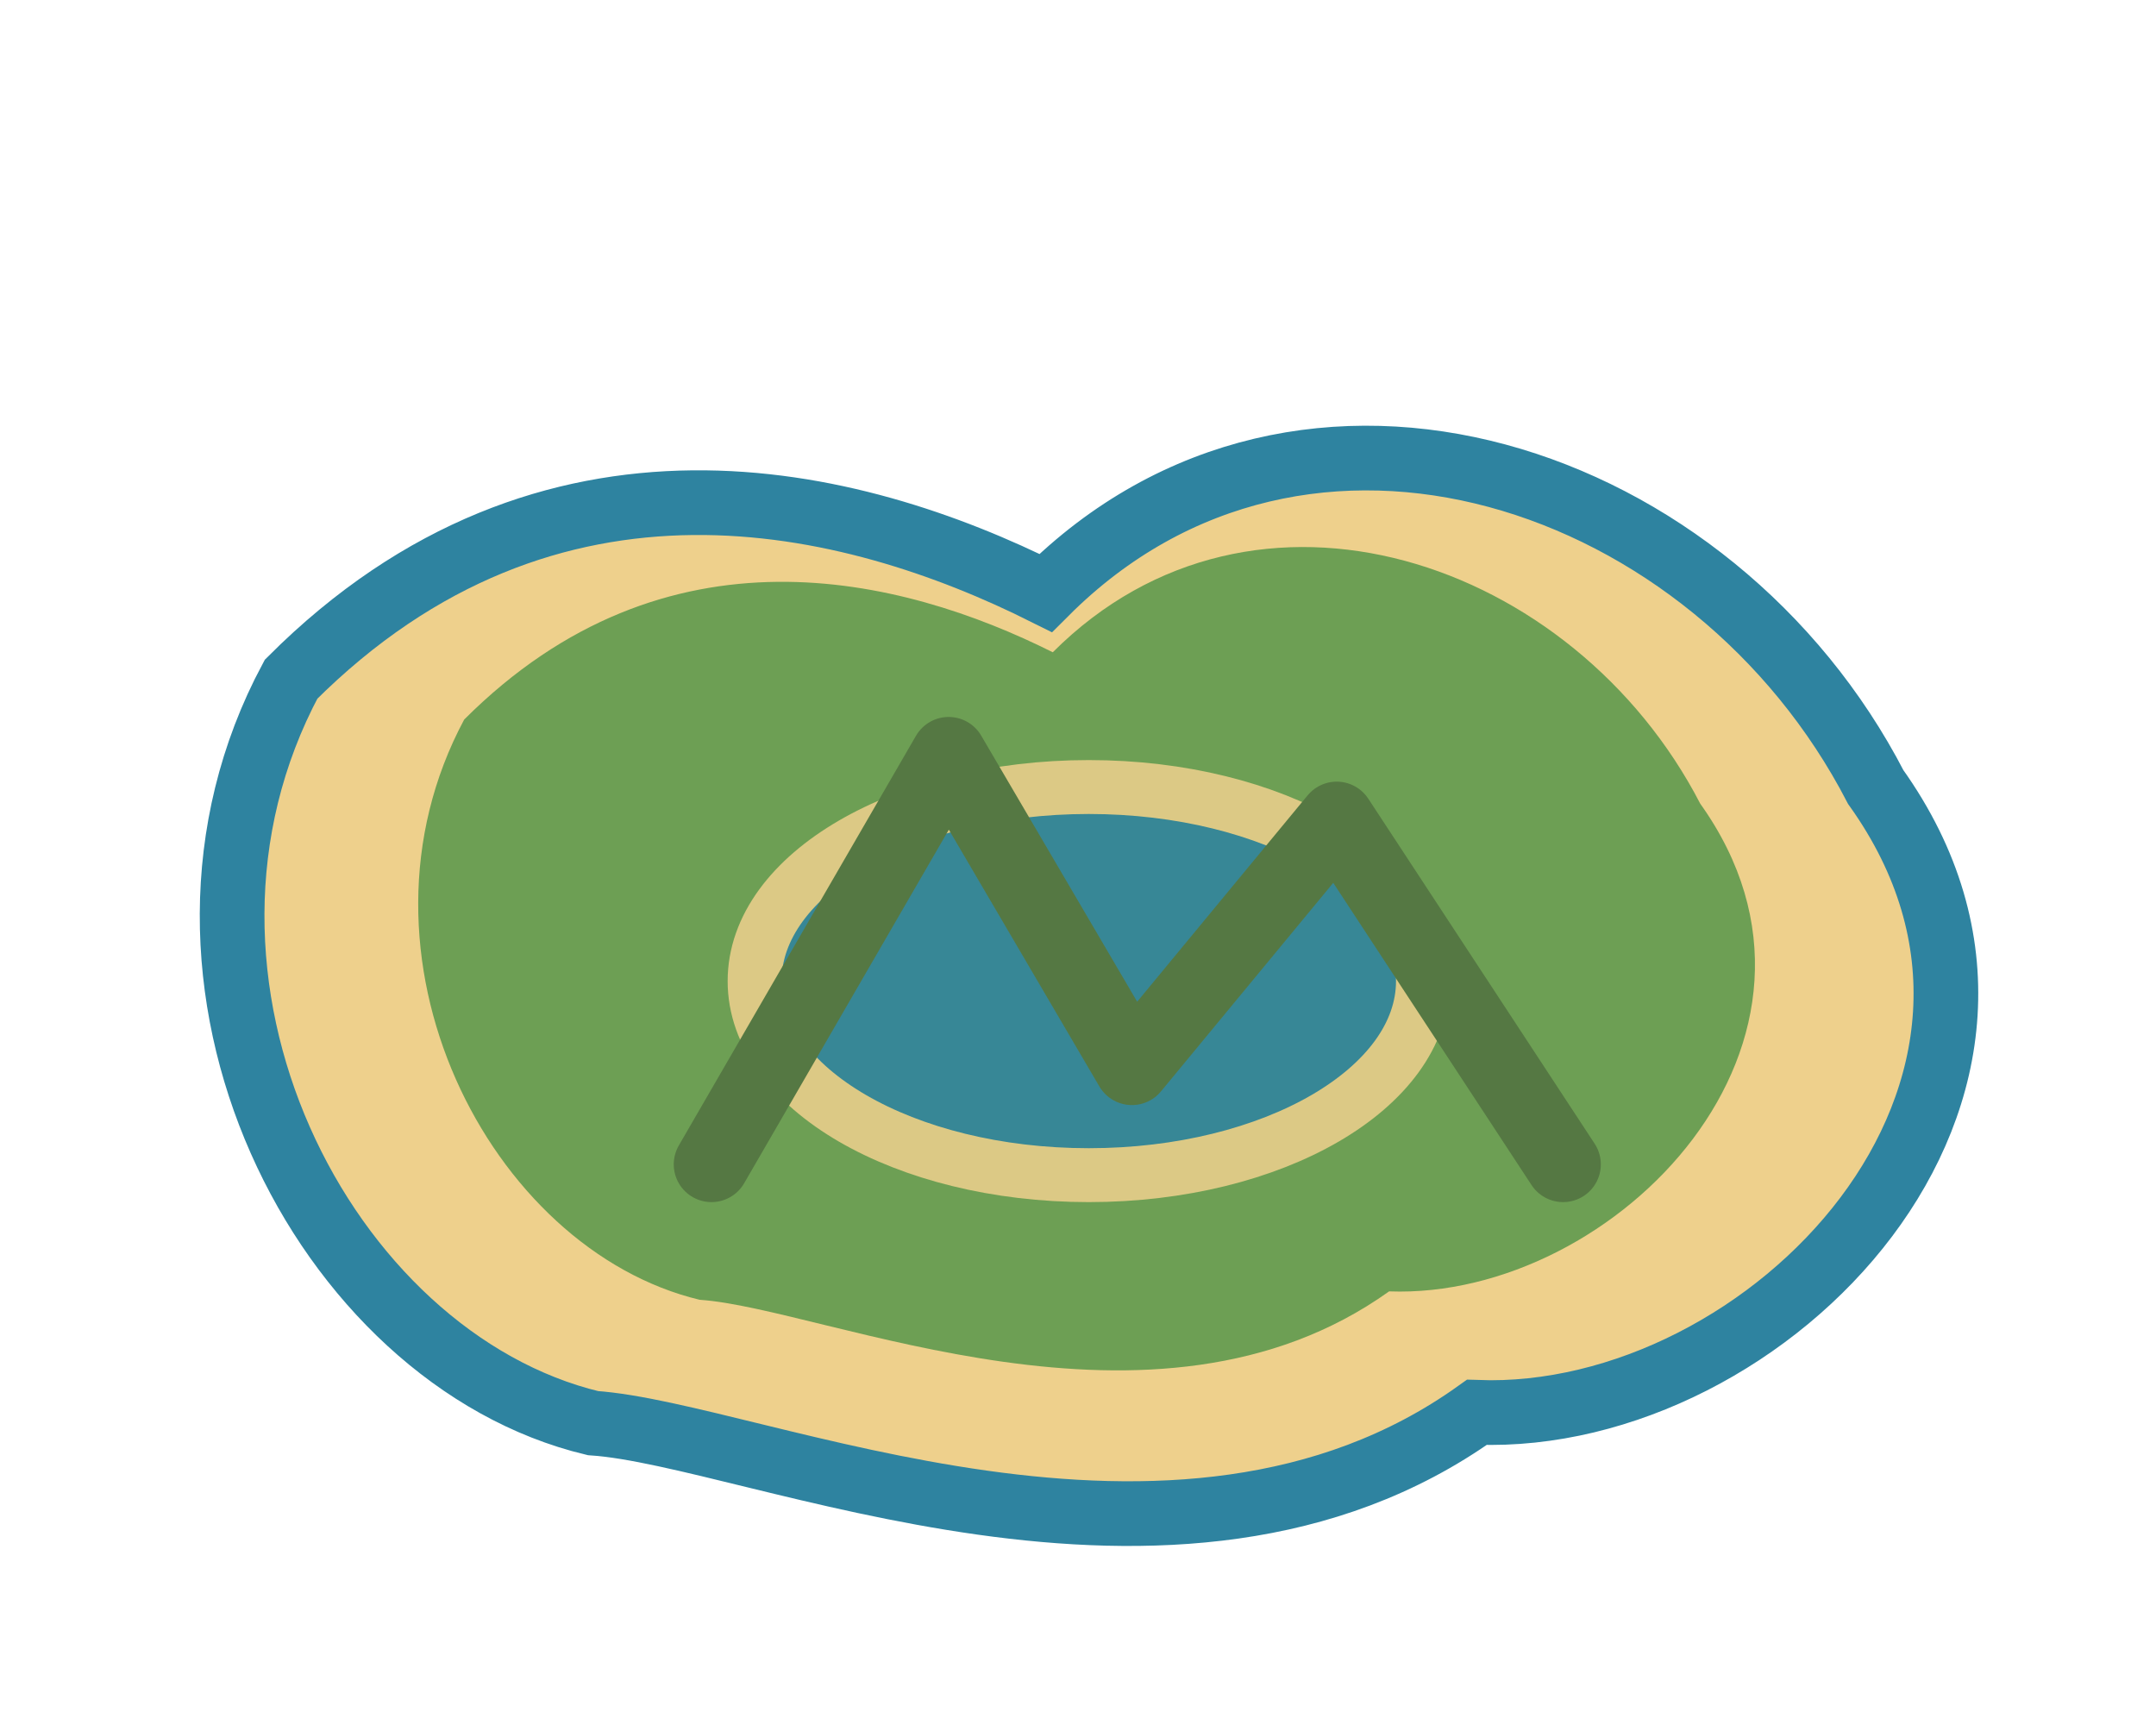
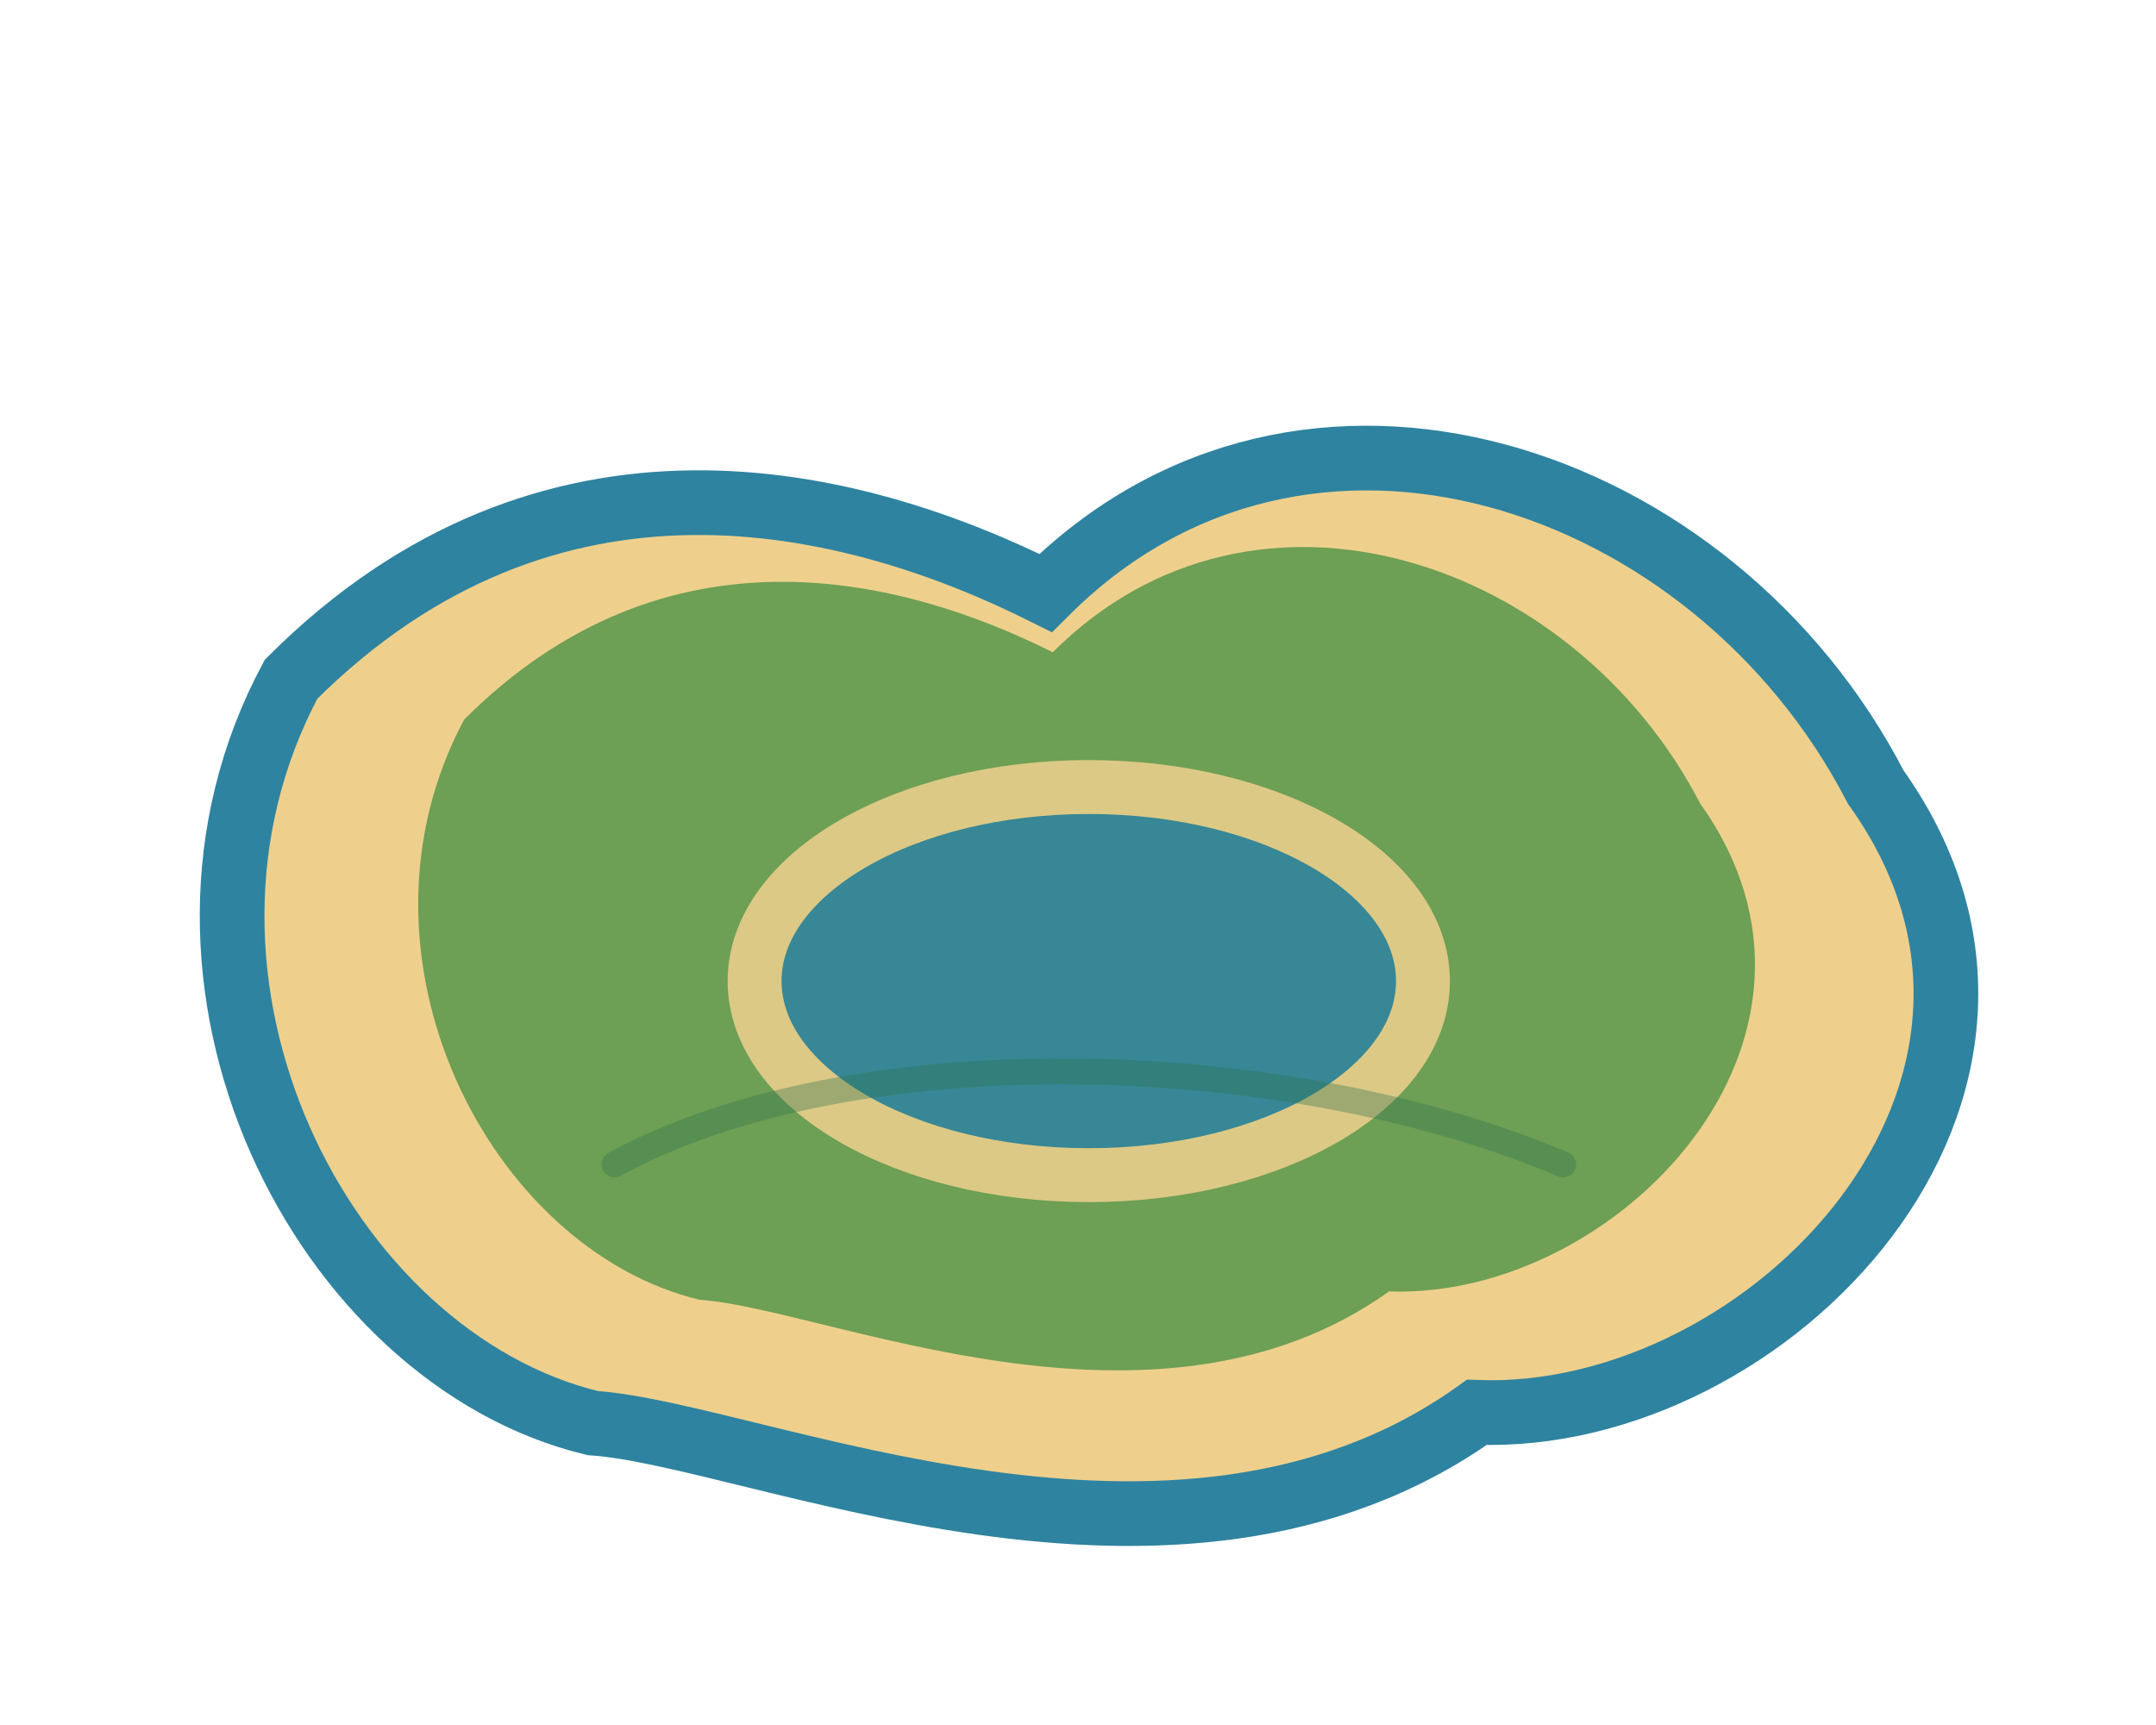
<svg xmlns="http://www.w3.org/2000/svg" viewBox="0 0 200 160" preserveAspectRatio="xMidYMid meet" aria-hidden="true" focusable="false" class="theme-object" data-variant-silhouette="5" data-variant-palette="4" data-variant-orientation="9" data-variant-shore="3" data-variant-elevation="1" data-variant-islets="0" data-visual-axis="orientation" data-visual-value="9" data-visual-scope="self">
  <defs>
    <clipPath id="land">
      <path d="M27 63C51 39 79 46 97 55C121 31 159 44 174 73C194 101 164 132 137 131C109 151 70 133 55 132C30 126 12 91 27 63Z" transform="translate(22 17.6) scale(0.78)" />
    </clipPath>
  </defs>
  <g data-visual-axis="palette" data-visual-value="4">
    <path data-visual-axis="silhouette" data-visual-value="5" data-visual-scope="self" d="M27 63C51 39 79 46 97 55C121 31 159 44 174 73C194 101 164 132 137 131C109 151 70 133 55 132C30 126 12 91 27 63Z" fill="rgb(238, 208, 140)" stroke="rgb(46, 131, 160)" stroke-width="6" />
    <g data-visual-axis="shore" data-visual-value="3" data-visual-scope="self" transform="translate(22 17.6) scale(0.78)">
      <path d="M27 63C51 39 79 46 97 55C121 31 159 44 174 73C194 101 164 132 137 131C109 151 70 133 55 132C30 126 12 91 27 63Z" fill="rgb(109, 159, 84)" />
    </g>
    <ellipse class="theme-detail" cx="101" cy="91" rx="31" ry="18" fill="#2e83a0" stroke="#eed08c" stroke-width="5" opacity=".86" />
    <g clip-path="url(#land)">
      <g data-visual-axis="elevation" data-visual-value="1">
-         <path class="theme-detail" d="M66 108L88 70L105 99L124 76L145 108" fill="none" stroke="#557843" stroke-width="7" stroke-linecap="round" stroke-linejoin="round" />
+         <path class="theme-detail" d="M57 108C79 96 119 97 145 108" fill="none" stroke="#2d724d" stroke-width="2.4" stroke-linecap="round" stroke-opacity=".36" />
      </g>
    </g>
    <g data-visual-axis="islets" data-visual-value="0" />
  </g>
  <rect data-theme-content-area="content" x="40" y="60" width="120" height="64" fill="none" stroke="none" />
</svg>
